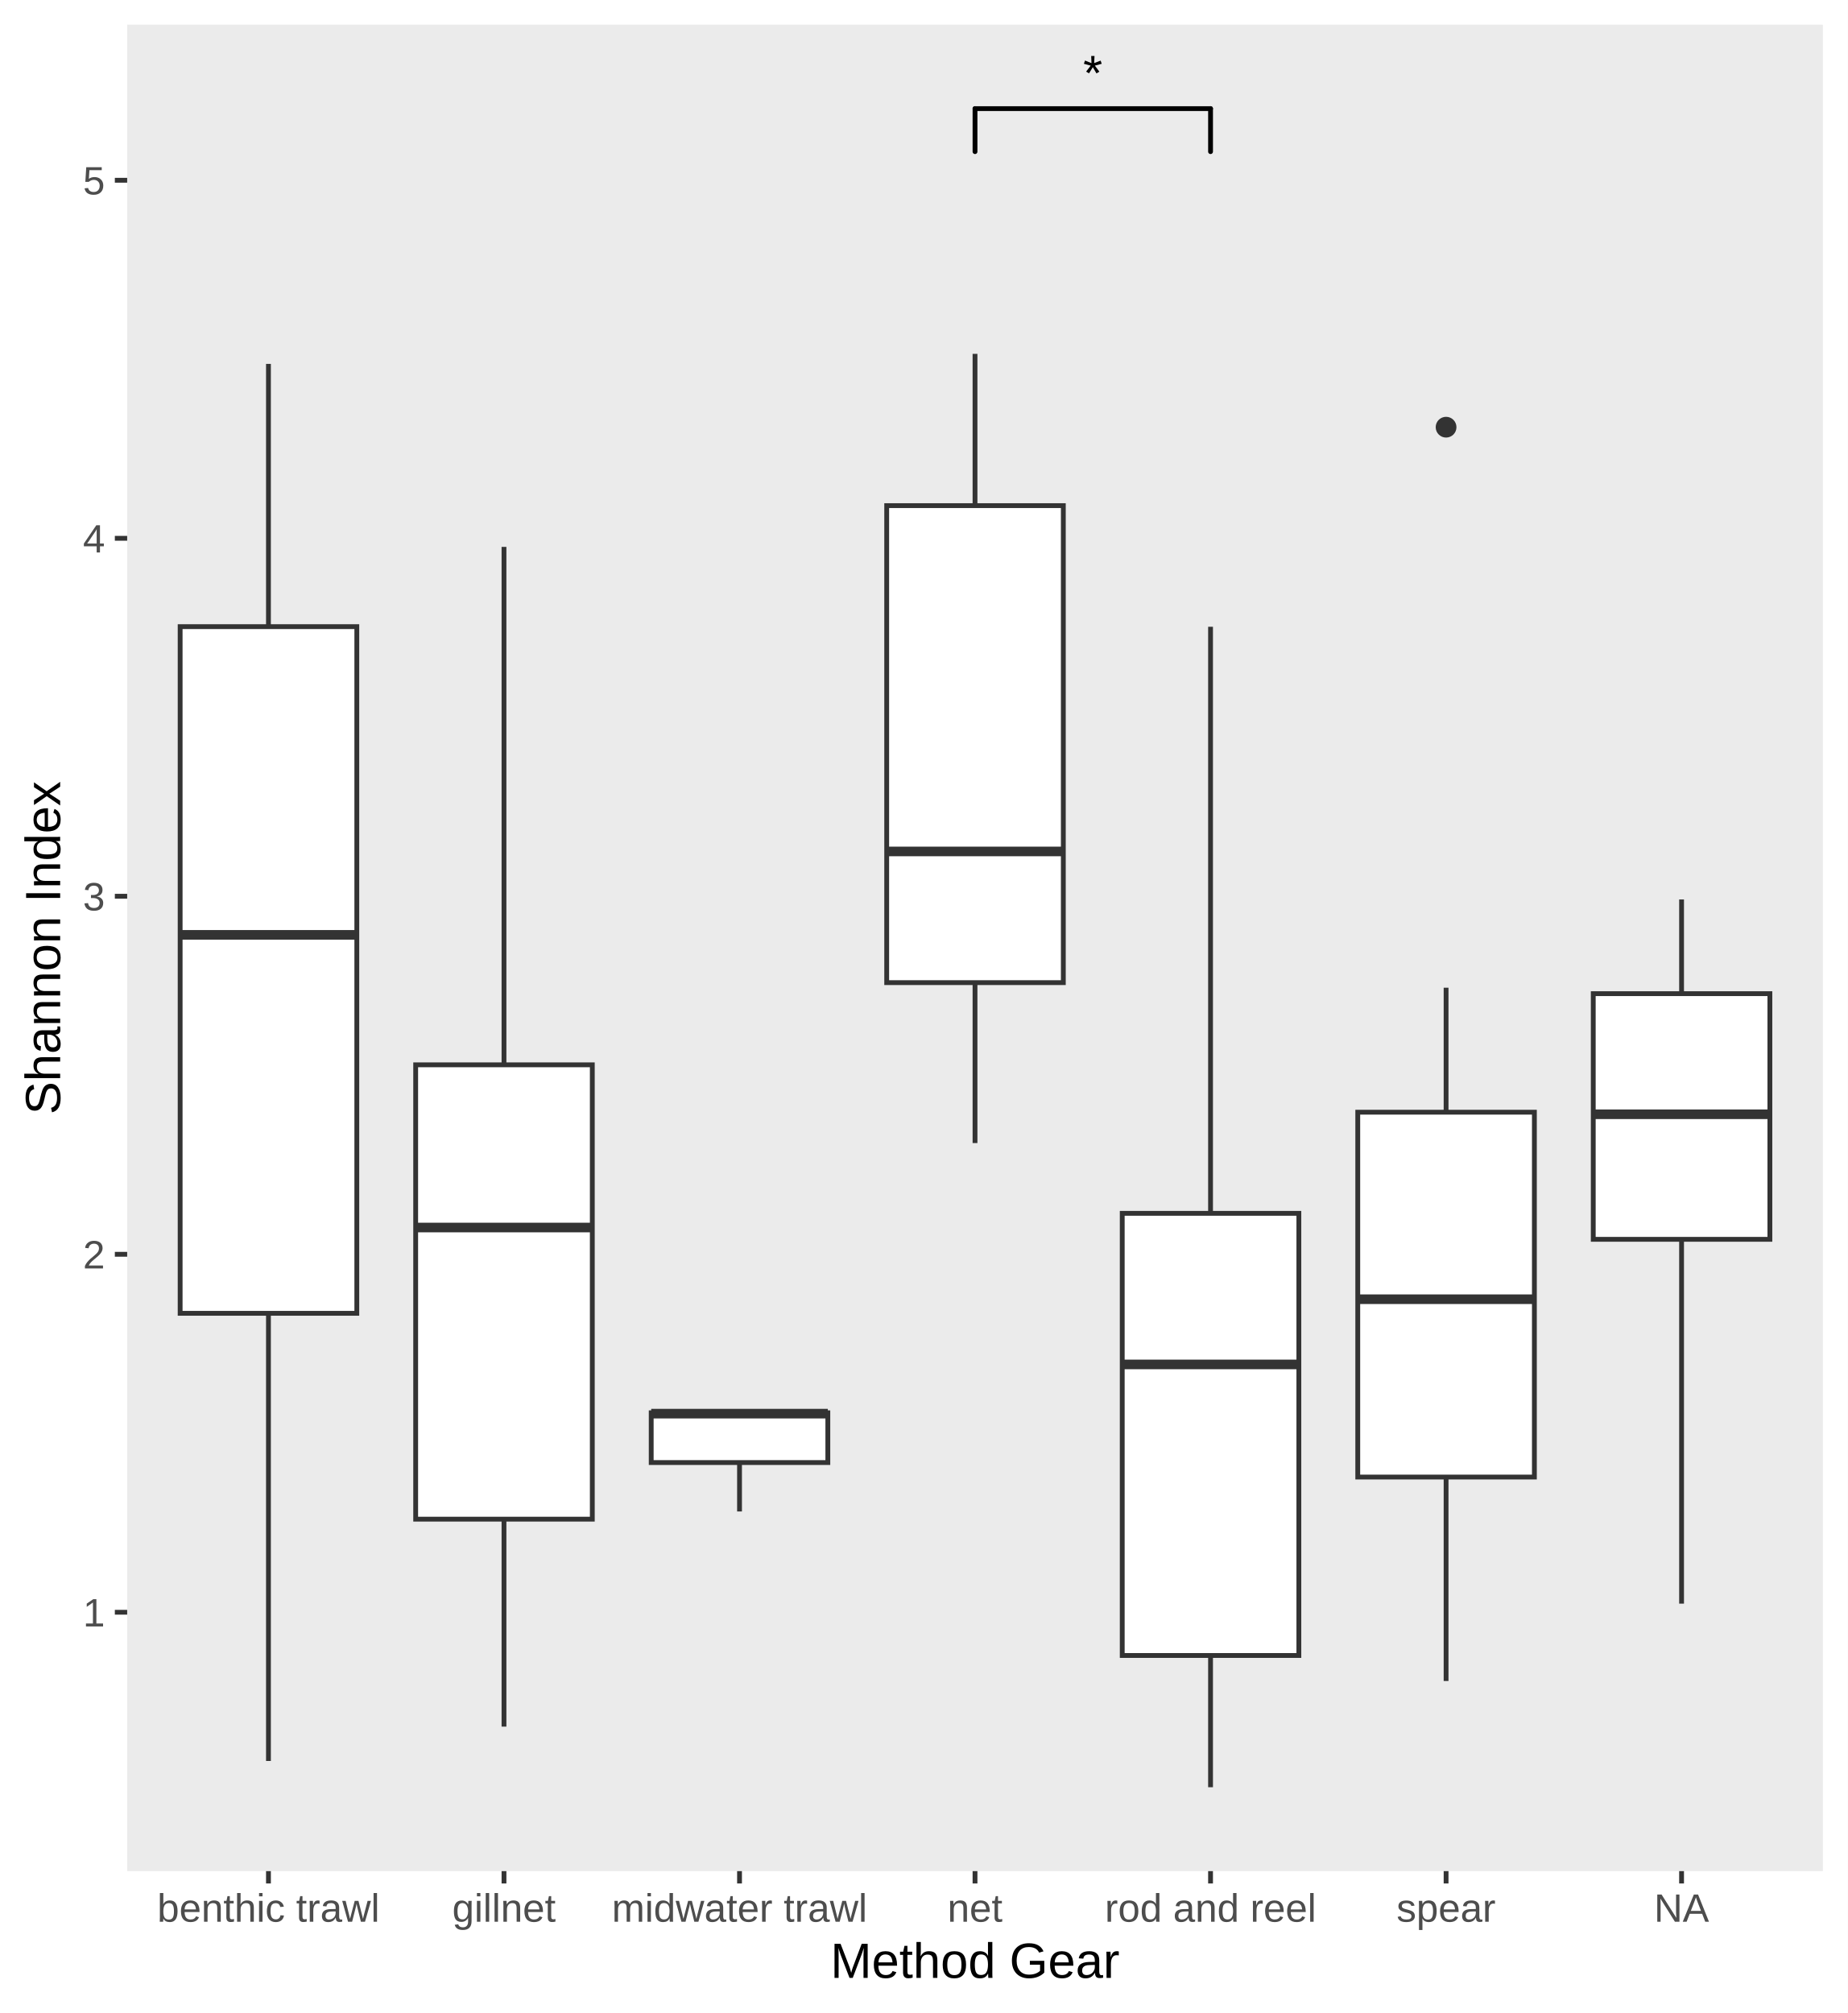
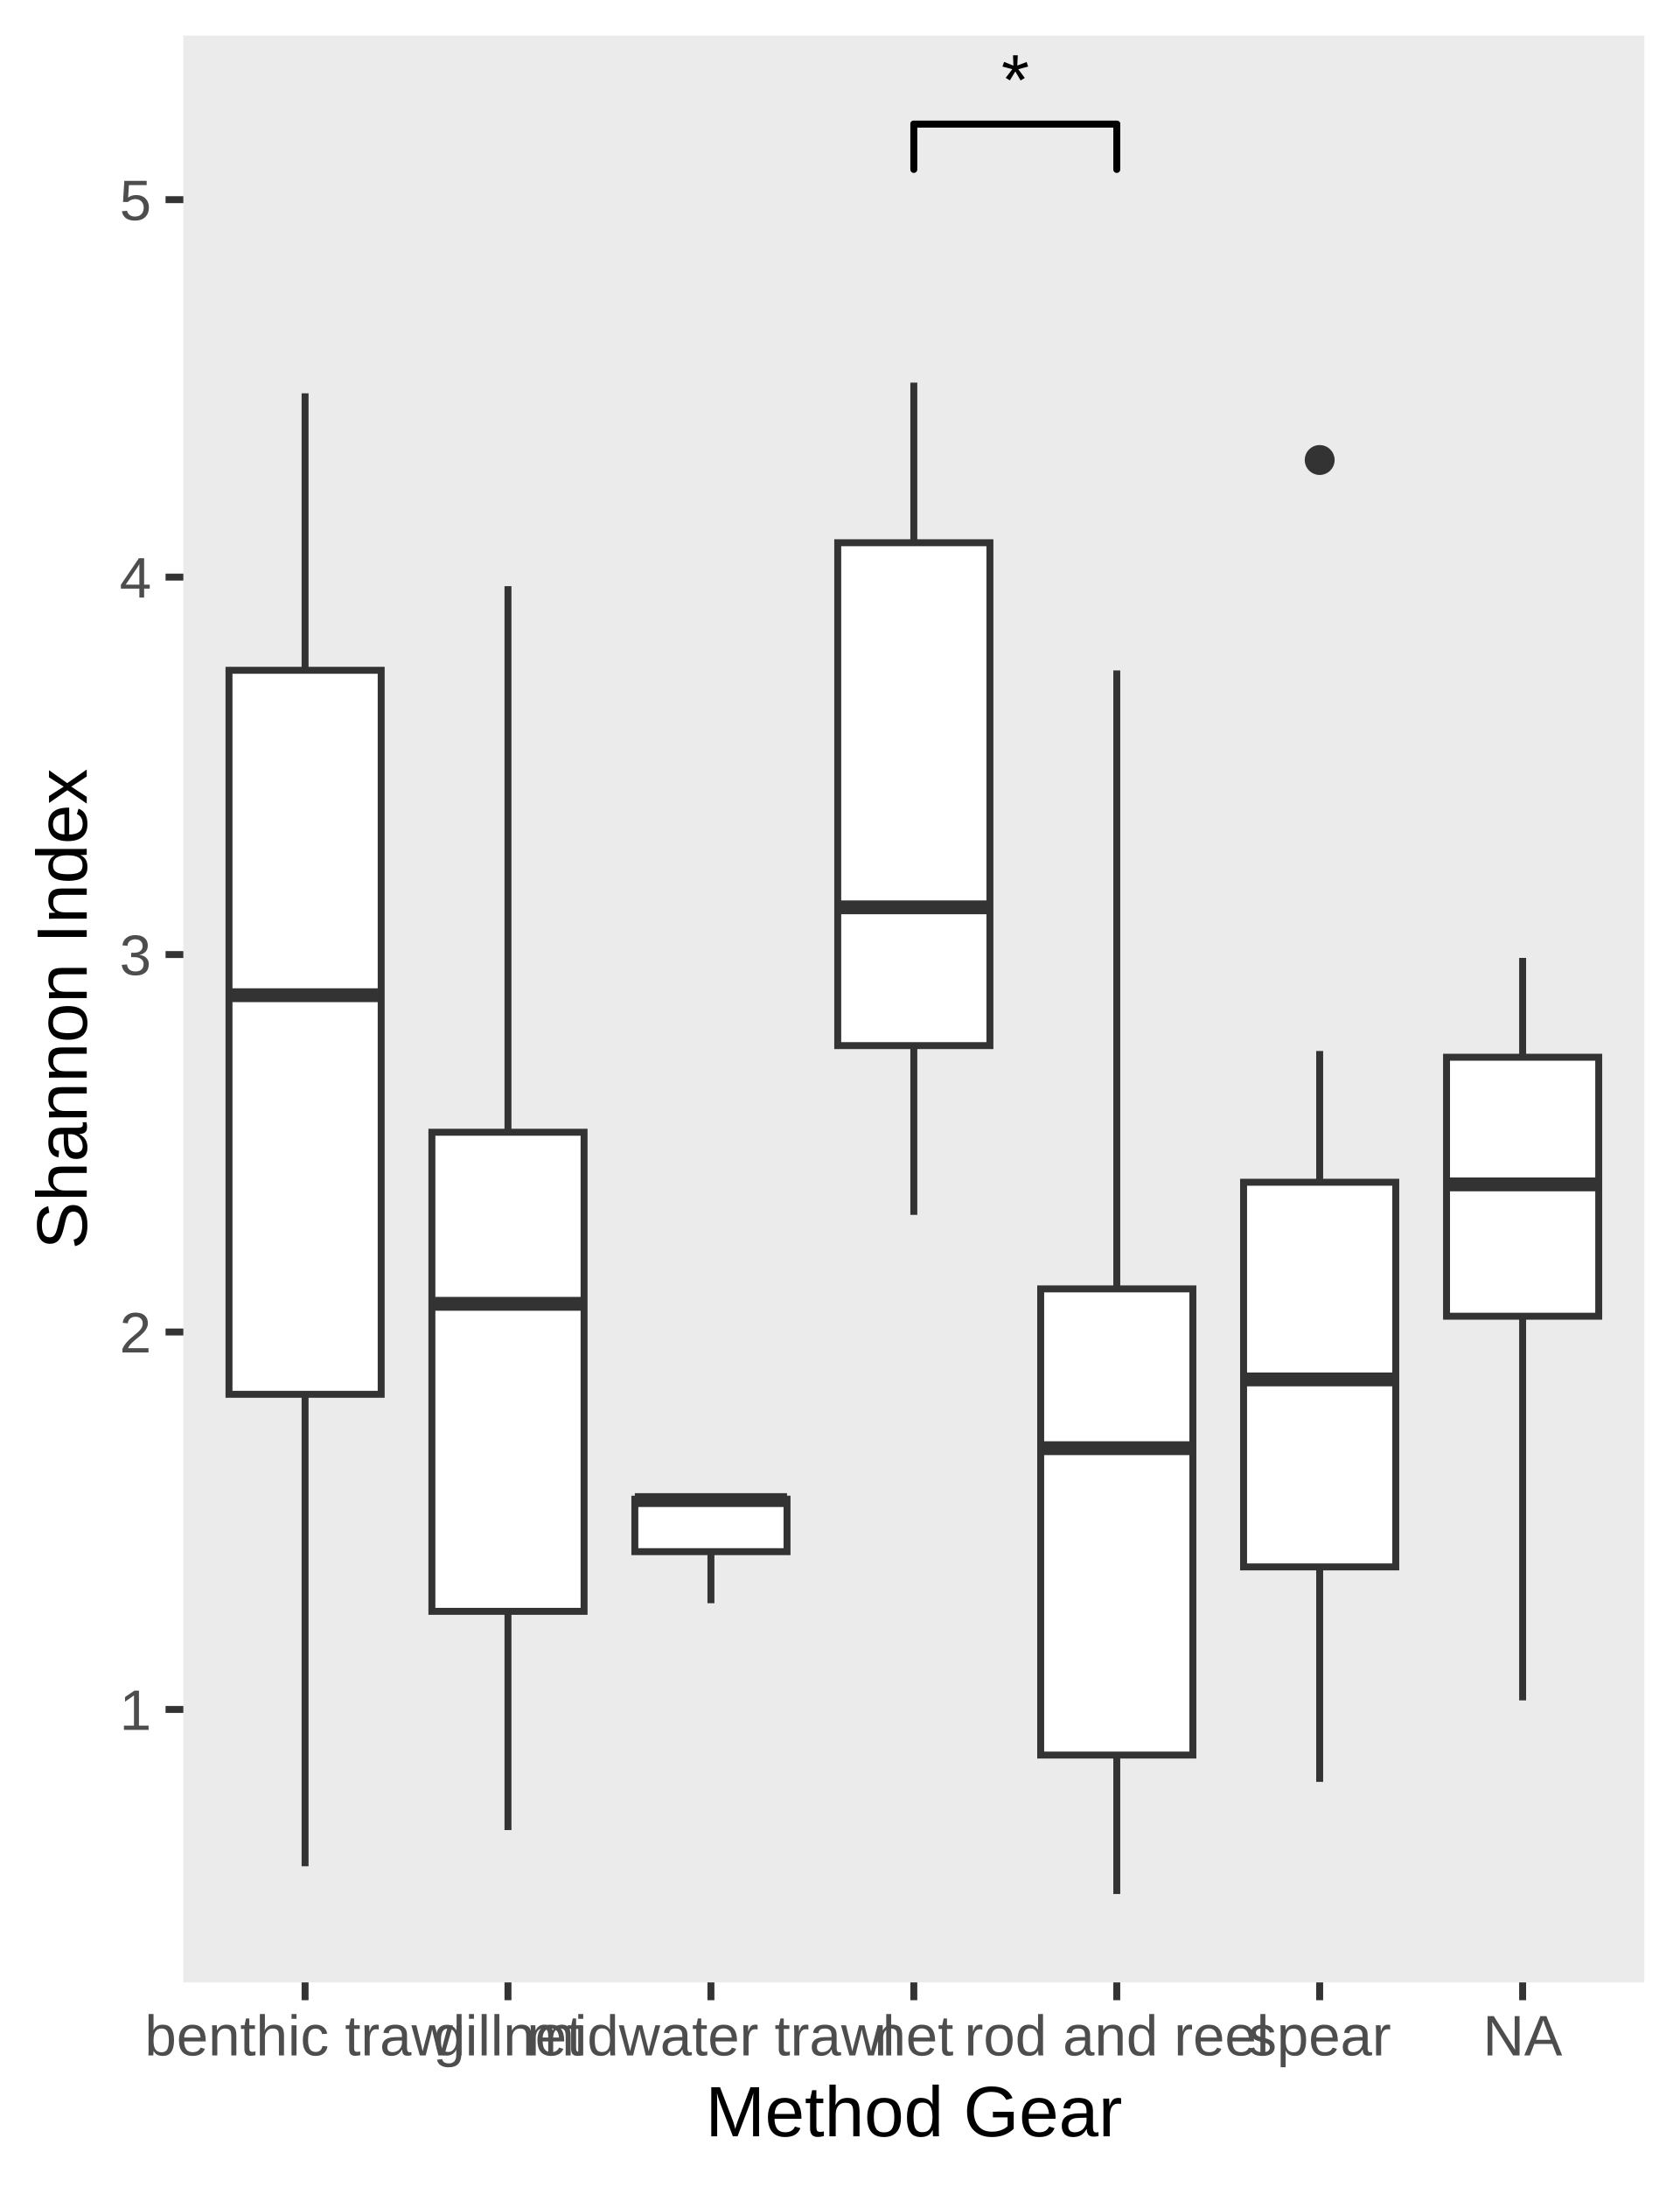
- <svg xmlns="http://www.w3.org/2000/svg" width="410.25pt" height="447.00pt" viewBox="0 0 410.25 447.00">
+ <svg xmlns="http://www.w3.org/2000/svg" width="258.75pt" height="336.75pt" viewBox="0 0 258.75 336.75">
  <g class="svglite">
    <defs>
      <style type="text/css">
    .svglite line, .svglite polyline, .svglite polygon, .svglite path, .svglite rect, .svglite circle {
      fill: none;
      stroke: #000000;
      stroke-linecap: round;
      stroke-linejoin: round;
      stroke-miterlimit: 10.00;
    }
    .svglite text {
      white-space: pre;
    }
    .svglite g.glyphgroup path {
      fill: inherit;
      stroke: none;
    }
  </style>
    </defs>
    <rect width="100%" height="100%" style="stroke: none; fill: #FFFFFF;" />
    <defs>
-       <clipPath id="cpMC4wMHw0MTAuMjV8MC4wMHw0NDcuMDA=">
-         <rect x="0.00" y="0.00" width="410.25" height="447.00" />
+       <clipPath id="cpMC4wMHwyNTguNzV8MC4wMHwzMzYuNzU=">
+         <rect x="0.00" y="0.00" width="258.75" height="336.75" />
      </clipPath>
    </defs>
-     <g clip-path="url(#cpMC4wMHw0MTAuMjV8MC4wMHw0NDcuMDA=)">
-       <rect x="0.00" y="0.00" width="410.25" height="447.00" style="stroke-width: 1.07; stroke: #FFFFFF; fill: #FFFFFF;" />
+     <g clip-path="url(#cpMC4wMHwyNTguNzV8MC4wMHwzMzYuNzU=)">
+       <rect x="0.00" y="0.00" width="258.75" height="336.75" style="stroke-width: 1.07; stroke: #FFFFFF; fill: #FFFFFF;" />
    </g>
    <defs>
-       <clipPath id="cpMjguMjR8NDA0Ljc3fDUuNDh8NDE1LjUw">
-         <rect x="28.24" y="5.48" width="376.53" height="410.02" />
+       <clipPath id="cpMjguMjR8MjUzLjI3fDUuNDh8MzA1LjI1">
+         <rect x="28.24" y="5.48" width="225.03" height="299.77" />
      </clipPath>
    </defs>
-     <g clip-path="url(#cpMjguMjR8NDA0Ljc3fDUuNDh8NDE1LjUw)">
-       <rect x="28.24" y="5.48" width="376.53" height="410.02" style="stroke-width: 1.07; stroke: none; fill: #EBEBEB;" />
-       <line x1="59.61" y1="139.15" x2="59.61" y2="80.81" style="stroke-width: 1.07; stroke: #333333; stroke-linecap: butt;" />
-       <line x1="59.61" y1="291.63" x2="59.61" y2="391.03" style="stroke-width: 1.07; stroke: #333333; stroke-linecap: butt;" />
-       <polygon points="40.00,139.15 40.00,291.63 79.23,291.63 79.23,139.15 40.00,139.15 " style="stroke-width: 1.07; stroke: #333333; stroke-linecap: butt; stroke-linejoin: miter; fill: #FFFFFF;" />
-       <line x1="40.00" y1="207.59" x2="79.23" y2="207.59" style="stroke-width: 2.13; stroke: #333333; stroke-linecap: butt; stroke-linejoin: miter;" />
-       <line x1="111.91" y1="236.45" x2="111.91" y2="121.44" style="stroke-width: 1.07; stroke: #333333; stroke-linecap: butt;" />
-       <line x1="111.91" y1="337.34" x2="111.91" y2="383.41" style="stroke-width: 1.07; stroke: #333333; stroke-linecap: butt;" />
-       <polygon points="92.30,236.45 92.30,337.34 131.52,337.34 131.52,236.45 92.30,236.45 " style="stroke-width: 1.07; stroke: #333333; stroke-linecap: butt; stroke-linejoin: miter; fill: #FFFFFF;" />
-       <line x1="92.30" y1="272.58" x2="131.52" y2="272.58" style="stroke-width: 2.13; stroke: #333333; stroke-linecap: butt; stroke-linejoin: miter;" />
-       <line x1="164.21" y1="313.72" x2="164.21" y2="313.53" style="stroke-width: 1.07; stroke: #333333; stroke-linecap: butt;" />
-       <line x1="164.21" y1="324.77" x2="164.21" y2="335.63" style="stroke-width: 1.07; stroke: #333333; stroke-linecap: butt;" />
-       <polygon points="144.60,313.72 144.60,324.77 183.82,324.77 183.82,313.72 144.60,313.72 " style="stroke-width: 1.07; stroke: #333333; stroke-linecap: butt; stroke-linejoin: miter; fill: #FFFFFF;" />
-       <line x1="144.60" y1="313.91" x2="183.82" y2="313.91" style="stroke-width: 2.13; stroke: #333333; stroke-linecap: butt; stroke-linejoin: miter;" />
-       <line x1="216.50" y1="112.28" x2="216.50" y2="78.58" style="stroke-width: 1.07; stroke: #333333; stroke-linecap: butt;" />
-       <line x1="216.50" y1="218.20" x2="216.50" y2="253.83" style="stroke-width: 1.07; stroke: #333333; stroke-linecap: butt;" />
-       <polygon points="196.89,112.28 196.89,218.20 236.11,218.20 236.11,112.28 196.89,112.28 " style="stroke-width: 1.07; stroke: #333333; stroke-linecap: butt; stroke-linejoin: miter; fill: #FFFFFF;" />
-       <line x1="196.89" y1="189.07" x2="236.11" y2="189.07" style="stroke-width: 2.13; stroke: #333333; stroke-linecap: butt; stroke-linejoin: miter;" />
-       <line x1="268.80" y1="269.43" x2="268.80" y2="139.18" style="stroke-width: 1.07; stroke: #333333; stroke-linecap: butt;" />
-       <line x1="268.80" y1="367.61" x2="268.80" y2="396.87" style="stroke-width: 1.07; stroke: #333333; stroke-linecap: butt;" />
-       <polygon points="249.19,269.43 249.19,367.61 288.41,367.61 288.41,269.43 249.19,269.43 " style="stroke-width: 1.07; stroke: #333333; stroke-linecap: butt; stroke-linejoin: miter; fill: #FFFFFF;" />
-       <line x1="249.19" y1="302.98" x2="288.41" y2="302.98" style="stroke-width: 2.13; stroke: #333333; stroke-linecap: butt; stroke-linejoin: miter;" />
-       <circle cx="321.10" cy="94.86" r="1.95" style="stroke-width: 0.71; stroke: #333333; fill: #333333;" />
-       <line x1="321.10" y1="246.97" x2="321.10" y2="219.33" style="stroke-width: 1.07; stroke: #333333; stroke-linecap: butt;" />
-       <line x1="321.10" y1="327.99" x2="321.10" y2="373.27" style="stroke-width: 1.07; stroke: #333333; stroke-linecap: butt;" />
-       <polygon points="301.49,246.97 301.49,327.99 340.71,327.99 340.71,246.97 301.49,246.97 " style="stroke-width: 1.07; stroke: #333333; stroke-linecap: butt; stroke-linejoin: miter; fill: #FFFFFF;" />
-       <line x1="301.49" y1="288.50" x2="340.71" y2="288.50" style="stroke-width: 2.13; stroke: #333333; stroke-linecap: butt; stroke-linejoin: miter;" />
-       <line x1="373.39" y1="220.65" x2="373.39" y2="199.73" style="stroke-width: 1.07; stroke: #333333; stroke-linecap: butt;" />
-       <line x1="373.39" y1="275.20" x2="373.39" y2="356.10" style="stroke-width: 1.07; stroke: #333333; stroke-linecap: butt;" />
-       <polygon points="353.78,220.65 353.78,275.20 393.00,275.20 393.00,220.65 353.78,220.65 " style="stroke-width: 1.07; stroke: #333333; stroke-linecap: butt; stroke-linejoin: miter; fill: #FFFFFF;" />
-       <line x1="353.78" y1="247.43" x2="393.00" y2="247.43" style="stroke-width: 2.13; stroke: #333333; stroke-linecap: butt; stroke-linejoin: miter;" />
-       <text x="242.65" y="20.02" text-anchor="middle" style="font-size: 11.04px; font-family: &quot;Arial&quot;;" textLength="4.30px" lengthAdjust="spacingAndGlyphs">*</text>
-       <line x1="216.50" y1="33.67" x2="216.50" y2="24.12" style="stroke-width: 1.07;" />
-       <line x1="216.50" y1="24.12" x2="268.80" y2="24.12" style="stroke-width: 1.07;" />
-       <line x1="268.80" y1="24.12" x2="268.80" y2="33.67" style="stroke-width: 1.07;" />
+     <g clip-path="url(#cpMjguMjR8MjUzLjI3fDUuNDh8MzA1LjI1)">
+       <rect x="28.24" y="5.48" width="225.03" height="299.77" style="stroke-width: 1.07; stroke: none; fill: #EBEBEB;" />
+       <line x1="46.99" y1="103.21" x2="46.99" y2="60.56" style="stroke-width: 1.07; stroke: #333333; stroke-linecap: butt;" />
+       <line x1="46.99" y1="214.69" x2="46.99" y2="287.36" style="stroke-width: 1.07; stroke: #333333; stroke-linecap: butt;" />
+       <polygon points="35.27,103.21 35.27,214.69 58.71,214.69 58.71,103.21 35.27,103.21 " style="stroke-width: 1.07; stroke: #333333; stroke-linecap: butt; stroke-linejoin: miter; fill: #FFFFFF;" />
+       <line x1="35.27" y1="153.24" x2="58.71" y2="153.24" style="stroke-width: 2.13; stroke: #333333; stroke-linecap: butt; stroke-linejoin: miter;" />
+       <line x1="78.24" y1="174.34" x2="78.24" y2="90.26" style="stroke-width: 1.07; stroke: #333333; stroke-linecap: butt;" />
+       <line x1="78.24" y1="248.11" x2="78.24" y2="281.79" style="stroke-width: 1.07; stroke: #333333; stroke-linecap: butt;" />
+       <polygon points="66.52,174.34 66.52,248.11 89.96,248.11 89.96,174.34 66.52,174.34 " style="stroke-width: 1.07; stroke: #333333; stroke-linecap: butt; stroke-linejoin: miter; fill: #FFFFFF;" />
+       <line x1="66.52" y1="200.76" x2="89.96" y2="200.76" style="stroke-width: 2.13; stroke: #333333; stroke-linecap: butt; stroke-linejoin: miter;" />
+       <line x1="109.50" y1="230.84" x2="109.50" y2="230.70" style="stroke-width: 1.07; stroke: #333333; stroke-linecap: butt;" />
+       <line x1="109.50" y1="238.92" x2="109.50" y2="246.86" style="stroke-width: 1.07; stroke: #333333; stroke-linecap: butt;" />
+       <polygon points="97.78,230.84 97.78,238.92 121.22,238.92 121.22,230.84 97.78,230.84 " style="stroke-width: 1.07; stroke: #333333; stroke-linecap: butt; stroke-linejoin: miter; fill: #FFFFFF;" />
+       <line x1="97.78" y1="230.98" x2="121.22" y2="230.98" style="stroke-width: 2.13; stroke: #333333; stroke-linecap: butt; stroke-linejoin: miter;" />
+       <line x1="140.75" y1="83.57" x2="140.75" y2="58.92" style="stroke-width: 1.07; stroke: #333333; stroke-linecap: butt;" />
+       <line x1="140.75" y1="161.00" x2="140.75" y2="187.06" style="stroke-width: 1.07; stroke: #333333; stroke-linecap: butt;" />
+       <polygon points="129.03,83.57 129.03,161.00 152.47,161.00 152.47,83.57 129.03,83.57 " style="stroke-width: 1.07; stroke: #333333; stroke-linecap: butt; stroke-linejoin: miter; fill: #FFFFFF;" />
+       <line x1="129.03" y1="139.71" x2="152.47" y2="139.71" style="stroke-width: 2.13; stroke: #333333; stroke-linecap: butt; stroke-linejoin: miter;" />
+       <line x1="172.01" y1="198.46" x2="172.01" y2="103.23" style="stroke-width: 1.07; stroke: #333333; stroke-linecap: butt;" />
+       <line x1="172.01" y1="270.24" x2="172.01" y2="291.63" style="stroke-width: 1.07; stroke: #333333; stroke-linecap: butt;" />
+       <polygon points="160.29,198.46 160.29,270.24 183.73,270.24 183.73,198.46 160.29,198.46 " style="stroke-width: 1.07; stroke: #333333; stroke-linecap: butt; stroke-linejoin: miter; fill: #FFFFFF;" />
+       <line x1="160.29" y1="222.99" x2="183.73" y2="222.99" style="stroke-width: 2.13; stroke: #333333; stroke-linecap: butt; stroke-linejoin: miter;" />
+       <circle cx="203.26" cy="70.83" r="1.95" style="stroke-width: 0.71; stroke: #333333; fill: #333333;" />
+       <line x1="203.26" y1="182.04" x2="203.26" y2="161.83" style="stroke-width: 1.07; stroke: #333333; stroke-linecap: butt;" />
+       <line x1="203.26" y1="241.27" x2="203.26" y2="274.37" style="stroke-width: 1.07; stroke: #333333; stroke-linecap: butt;" />
+       <polygon points="191.54,182.04 191.54,241.27 214.98,241.27 214.98,182.04 191.54,182.04 " style="stroke-width: 1.07; stroke: #333333; stroke-linecap: butt; stroke-linejoin: miter; fill: #FFFFFF;" />
+       <line x1="191.54" y1="212.40" x2="214.98" y2="212.40" style="stroke-width: 2.13; stroke: #333333; stroke-linecap: butt; stroke-linejoin: miter;" />
+       <line x1="234.52" y1="162.79" x2="234.52" y2="147.50" style="stroke-width: 1.07; stroke: #333333; stroke-linecap: butt;" />
+       <line x1="234.52" y1="202.67" x2="234.52" y2="261.82" style="stroke-width: 1.07; stroke: #333333; stroke-linecap: butt;" />
+       <polygon points="222.80,162.79 222.80,202.67 246.24,202.67 246.24,162.79 222.80,162.79 " style="stroke-width: 1.07; stroke: #333333; stroke-linecap: butt; stroke-linejoin: miter; fill: #FFFFFF;" />
+       <line x1="222.80" y1="182.37" x2="246.24" y2="182.37" style="stroke-width: 2.13; stroke: #333333; stroke-linecap: butt; stroke-linejoin: miter;" />
+       <text x="156.38" y="16.11" text-anchor="middle" style="font-size: 11.04px; font-family: &quot;Arial&quot;;" textLength="4.30px" lengthAdjust="spacingAndGlyphs">*</text>
+       <line x1="140.75" y1="26.09" x2="140.75" y2="19.11" style="stroke-width: 1.07;" />
+       <line x1="140.75" y1="19.11" x2="172.01" y2="19.11" style="stroke-width: 1.07;" />
+       <line x1="172.01" y1="19.11" x2="172.01" y2="26.09" style="stroke-width: 1.07;" />
    </g>
-     <g clip-path="url(#cpMC4wMHw0MTAuMjV8MC4wMHw0NDcuMDA=)">
-       <text x="23.31" y="361.16" text-anchor="end" style="font-size: 8.80px;fill: #4D4D4D; font-family: &quot;Arial&quot;;" textLength="4.89px" lengthAdjust="spacingAndGlyphs">1</text>
-       <text x="23.31" y="281.67" text-anchor="end" style="font-size: 8.80px;fill: #4D4D4D; font-family: &quot;Arial&quot;;" textLength="4.89px" lengthAdjust="spacingAndGlyphs">2</text>
-       <text x="23.31" y="202.17" text-anchor="end" style="font-size: 8.80px;fill: #4D4D4D; font-family: &quot;Arial&quot;;" textLength="4.89px" lengthAdjust="spacingAndGlyphs">3</text>
-       <text x="23.31" y="122.68" text-anchor="end" style="font-size: 8.80px;fill: #4D4D4D; font-family: &quot;Arial&quot;;" textLength="4.89px" lengthAdjust="spacingAndGlyphs">4</text>
-       <text x="23.31" y="43.18" text-anchor="end" style="font-size: 8.80px;fill: #4D4D4D; font-family: &quot;Arial&quot;;" textLength="4.89px" lengthAdjust="spacingAndGlyphs">5</text>
-       <polyline points="25.50,358.01 28.24,358.01 " style="stroke-width: 1.07; stroke: #333333; stroke-linecap: butt;" />
-       <polyline points="25.50,278.52 28.24,278.52 " style="stroke-width: 1.07; stroke: #333333; stroke-linecap: butt;" />
-       <polyline points="25.50,199.02 28.24,199.02 " style="stroke-width: 1.07; stroke: #333333; stroke-linecap: butt;" />
-       <polyline points="25.50,119.53 28.24,119.53 " style="stroke-width: 1.07; stroke: #333333; stroke-linecap: butt;" />
-       <polyline points="25.50,40.03 28.24,40.03 " style="stroke-width: 1.07; stroke: #333333; stroke-linecap: butt;" />
-       <polyline points="59.61,418.24 59.61,415.50 " style="stroke-width: 1.07; stroke: #333333; stroke-linecap: butt;" />
-       <polyline points="111.91,418.24 111.91,415.50 " style="stroke-width: 1.07; stroke: #333333; stroke-linecap: butt;" />
-       <polyline points="164.21,418.24 164.21,415.50 " style="stroke-width: 1.07; stroke: #333333; stroke-linecap: butt;" />
-       <polyline points="216.50,418.24 216.50,415.50 " style="stroke-width: 1.07; stroke: #333333; stroke-linecap: butt;" />
-       <polyline points="268.80,418.24 268.80,415.50 " style="stroke-width: 1.07; stroke: #333333; stroke-linecap: butt;" />
-       <polyline points="321.10,418.24 321.10,415.50 " style="stroke-width: 1.07; stroke: #333333; stroke-linecap: butt;" />
-       <polyline points="373.39,418.24 373.39,415.50 " style="stroke-width: 1.07; stroke: #333333; stroke-linecap: butt;" />
-       <text x="59.61" y="426.74" text-anchor="middle" style="font-size: 8.80px;fill: #4D4D4D; font-family: &quot;Arial&quot;;" textLength="49.36px" lengthAdjust="spacingAndGlyphs">benthic trawl</text>
-       <text x="111.91" y="426.74" text-anchor="middle" style="font-size: 8.80px;fill: #4D4D4D; font-family: &quot;Arial&quot;;" textLength="22.97px" lengthAdjust="spacingAndGlyphs">gillnet</text>
-       <text x="164.21" y="426.74" text-anchor="middle" style="font-size: 8.80px;fill: #4D4D4D; font-family: &quot;Arial&quot;;" textLength="56.67px" lengthAdjust="spacingAndGlyphs">midwater trawl</text>
-       <text x="216.50" y="426.74" text-anchor="middle" style="font-size: 8.80px;fill: #4D4D4D; font-family: &quot;Arial&quot;;" textLength="12.22px" lengthAdjust="spacingAndGlyphs">net</text>
-       <text x="268.80" y="426.74" text-anchor="middle" style="font-size: 8.80px;fill: #4D4D4D; font-family: &quot;Arial&quot;;" textLength="46.91px" lengthAdjust="spacingAndGlyphs">rod and reel</text>
-       <text x="321.10" y="426.74" text-anchor="middle" style="font-size: 8.80px;fill: #4D4D4D; font-family: &quot;Arial&quot;;" textLength="22.00px" lengthAdjust="spacingAndGlyphs">spear</text>
-       <text x="373.39" y="426.74" text-anchor="middle" style="font-size: 8.80px;fill: #4D4D4D; font-family: &quot;Arial&quot;;" textLength="12.23px" lengthAdjust="spacingAndGlyphs">NA</text>
-       <text x="216.50" y="439.20" text-anchor="middle" style="font-size: 11.00px; font-family: &quot;Arial&quot;;" textLength="64.25px" lengthAdjust="spacingAndGlyphs">Method Gear</text>
-       <text transform="translate(13.36,210.49) rotate(-90)" text-anchor="middle" style="font-size: 11.00px; font-family: &quot;Arial&quot;;" textLength="74.09px" lengthAdjust="spacingAndGlyphs">Shannon Index</text>
+     <g clip-path="url(#cpMC4wMHwyNTguNzV8MC4wMHwzMzYuNzU=)">
+       <text x="23.31" y="266.37" text-anchor="end" style="font-size: 8.80px;fill: #4D4D4D; font-family: &quot;Arial&quot;;" textLength="4.89px" lengthAdjust="spacingAndGlyphs">1</text>
+       <text x="23.31" y="208.25" text-anchor="end" style="font-size: 8.80px;fill: #4D4D4D; font-family: &quot;Arial&quot;;" textLength="4.89px" lengthAdjust="spacingAndGlyphs">2</text>
+       <text x="23.31" y="150.13" text-anchor="end" style="font-size: 8.80px;fill: #4D4D4D; font-family: &quot;Arial&quot;;" textLength="4.89px" lengthAdjust="spacingAndGlyphs">3</text>
+       <text x="23.31" y="92.01" text-anchor="end" style="font-size: 8.80px;fill: #4D4D4D; font-family: &quot;Arial&quot;;" textLength="4.89px" lengthAdjust="spacingAndGlyphs">4</text>
+       <text x="23.31" y="33.89" text-anchor="end" style="font-size: 8.80px;fill: #4D4D4D; font-family: &quot;Arial&quot;;" textLength="4.89px" lengthAdjust="spacingAndGlyphs">5</text>
+       <polyline points="25.50,263.22 28.24,263.22 " style="stroke-width: 1.07; stroke: #333333; stroke-linecap: butt;" />
+       <polyline points="25.50,205.10 28.24,205.10 " style="stroke-width: 1.07; stroke: #333333; stroke-linecap: butt;" />
+       <polyline points="25.50,146.98 28.24,146.98 " style="stroke-width: 1.07; stroke: #333333; stroke-linecap: butt;" />
+       <polyline points="25.50,88.86 28.24,88.86 " style="stroke-width: 1.07; stroke: #333333; stroke-linecap: butt;" />
+       <polyline points="25.50,30.74 28.24,30.74 " style="stroke-width: 1.07; stroke: #333333; stroke-linecap: butt;" />
+       <polyline points="46.99,307.99 46.99,305.25 " style="stroke-width: 1.07; stroke: #333333; stroke-linecap: butt;" />
+       <polyline points="78.24,307.99 78.24,305.25 " style="stroke-width: 1.07; stroke: #333333; stroke-linecap: butt;" />
+       <polyline points="109.50,307.99 109.50,305.25 " style="stroke-width: 1.07; stroke: #333333; stroke-linecap: butt;" />
+       <polyline points="140.75,307.99 140.75,305.25 " style="stroke-width: 1.07; stroke: #333333; stroke-linecap: butt;" />
+       <polyline points="172.01,307.99 172.01,305.25 " style="stroke-width: 1.07; stroke: #333333; stroke-linecap: butt;" />
+       <polyline points="203.26,307.99 203.26,305.25 " style="stroke-width: 1.07; stroke: #333333; stroke-linecap: butt;" />
+       <polyline points="234.52,307.99 234.52,305.25 " style="stroke-width: 1.07; stroke: #333333; stroke-linecap: butt;" />
+       <text x="46.99" y="316.49" text-anchor="middle" style="font-size: 8.80px;fill: #4D4D4D; font-family: &quot;Arial&quot;;" textLength="49.36px" lengthAdjust="spacingAndGlyphs">benthic trawl</text>
+       <text x="78.24" y="316.49" text-anchor="middle" style="font-size: 8.80px;fill: #4D4D4D; font-family: &quot;Arial&quot;;" textLength="22.97px" lengthAdjust="spacingAndGlyphs">gillnet</text>
+       <text x="109.50" y="316.49" text-anchor="middle" style="font-size: 8.80px;fill: #4D4D4D; font-family: &quot;Arial&quot;;" textLength="56.67px" lengthAdjust="spacingAndGlyphs">midwater trawl</text>
+       <text x="140.75" y="316.49" text-anchor="middle" style="font-size: 8.80px;fill: #4D4D4D; font-family: &quot;Arial&quot;;" textLength="12.22px" lengthAdjust="spacingAndGlyphs">net</text>
+       <text x="172.01" y="316.49" text-anchor="middle" style="font-size: 8.80px;fill: #4D4D4D; font-family: &quot;Arial&quot;;" textLength="46.91px" lengthAdjust="spacingAndGlyphs">rod and reel</text>
+       <text x="203.26" y="316.49" text-anchor="middle" style="font-size: 8.80px;fill: #4D4D4D; font-family: &quot;Arial&quot;;" textLength="22.00px" lengthAdjust="spacingAndGlyphs">spear</text>
+       <text x="234.52" y="316.49" text-anchor="middle" style="font-size: 8.80px;fill: #4D4D4D; font-family: &quot;Arial&quot;;" textLength="12.23px" lengthAdjust="spacingAndGlyphs">NA</text>
+       <text x="140.75" y="328.95" text-anchor="middle" style="font-size: 11.00px; font-family: &quot;Arial&quot;;" textLength="64.25px" lengthAdjust="spacingAndGlyphs">Method Gear</text>
+       <text transform="translate(13.36,155.37) rotate(-90)" text-anchor="middle" style="font-size: 11.00px; font-family: &quot;Arial&quot;;" textLength="74.09px" lengthAdjust="spacingAndGlyphs">Shannon Index</text>
    </g>
  </g>
</svg>
